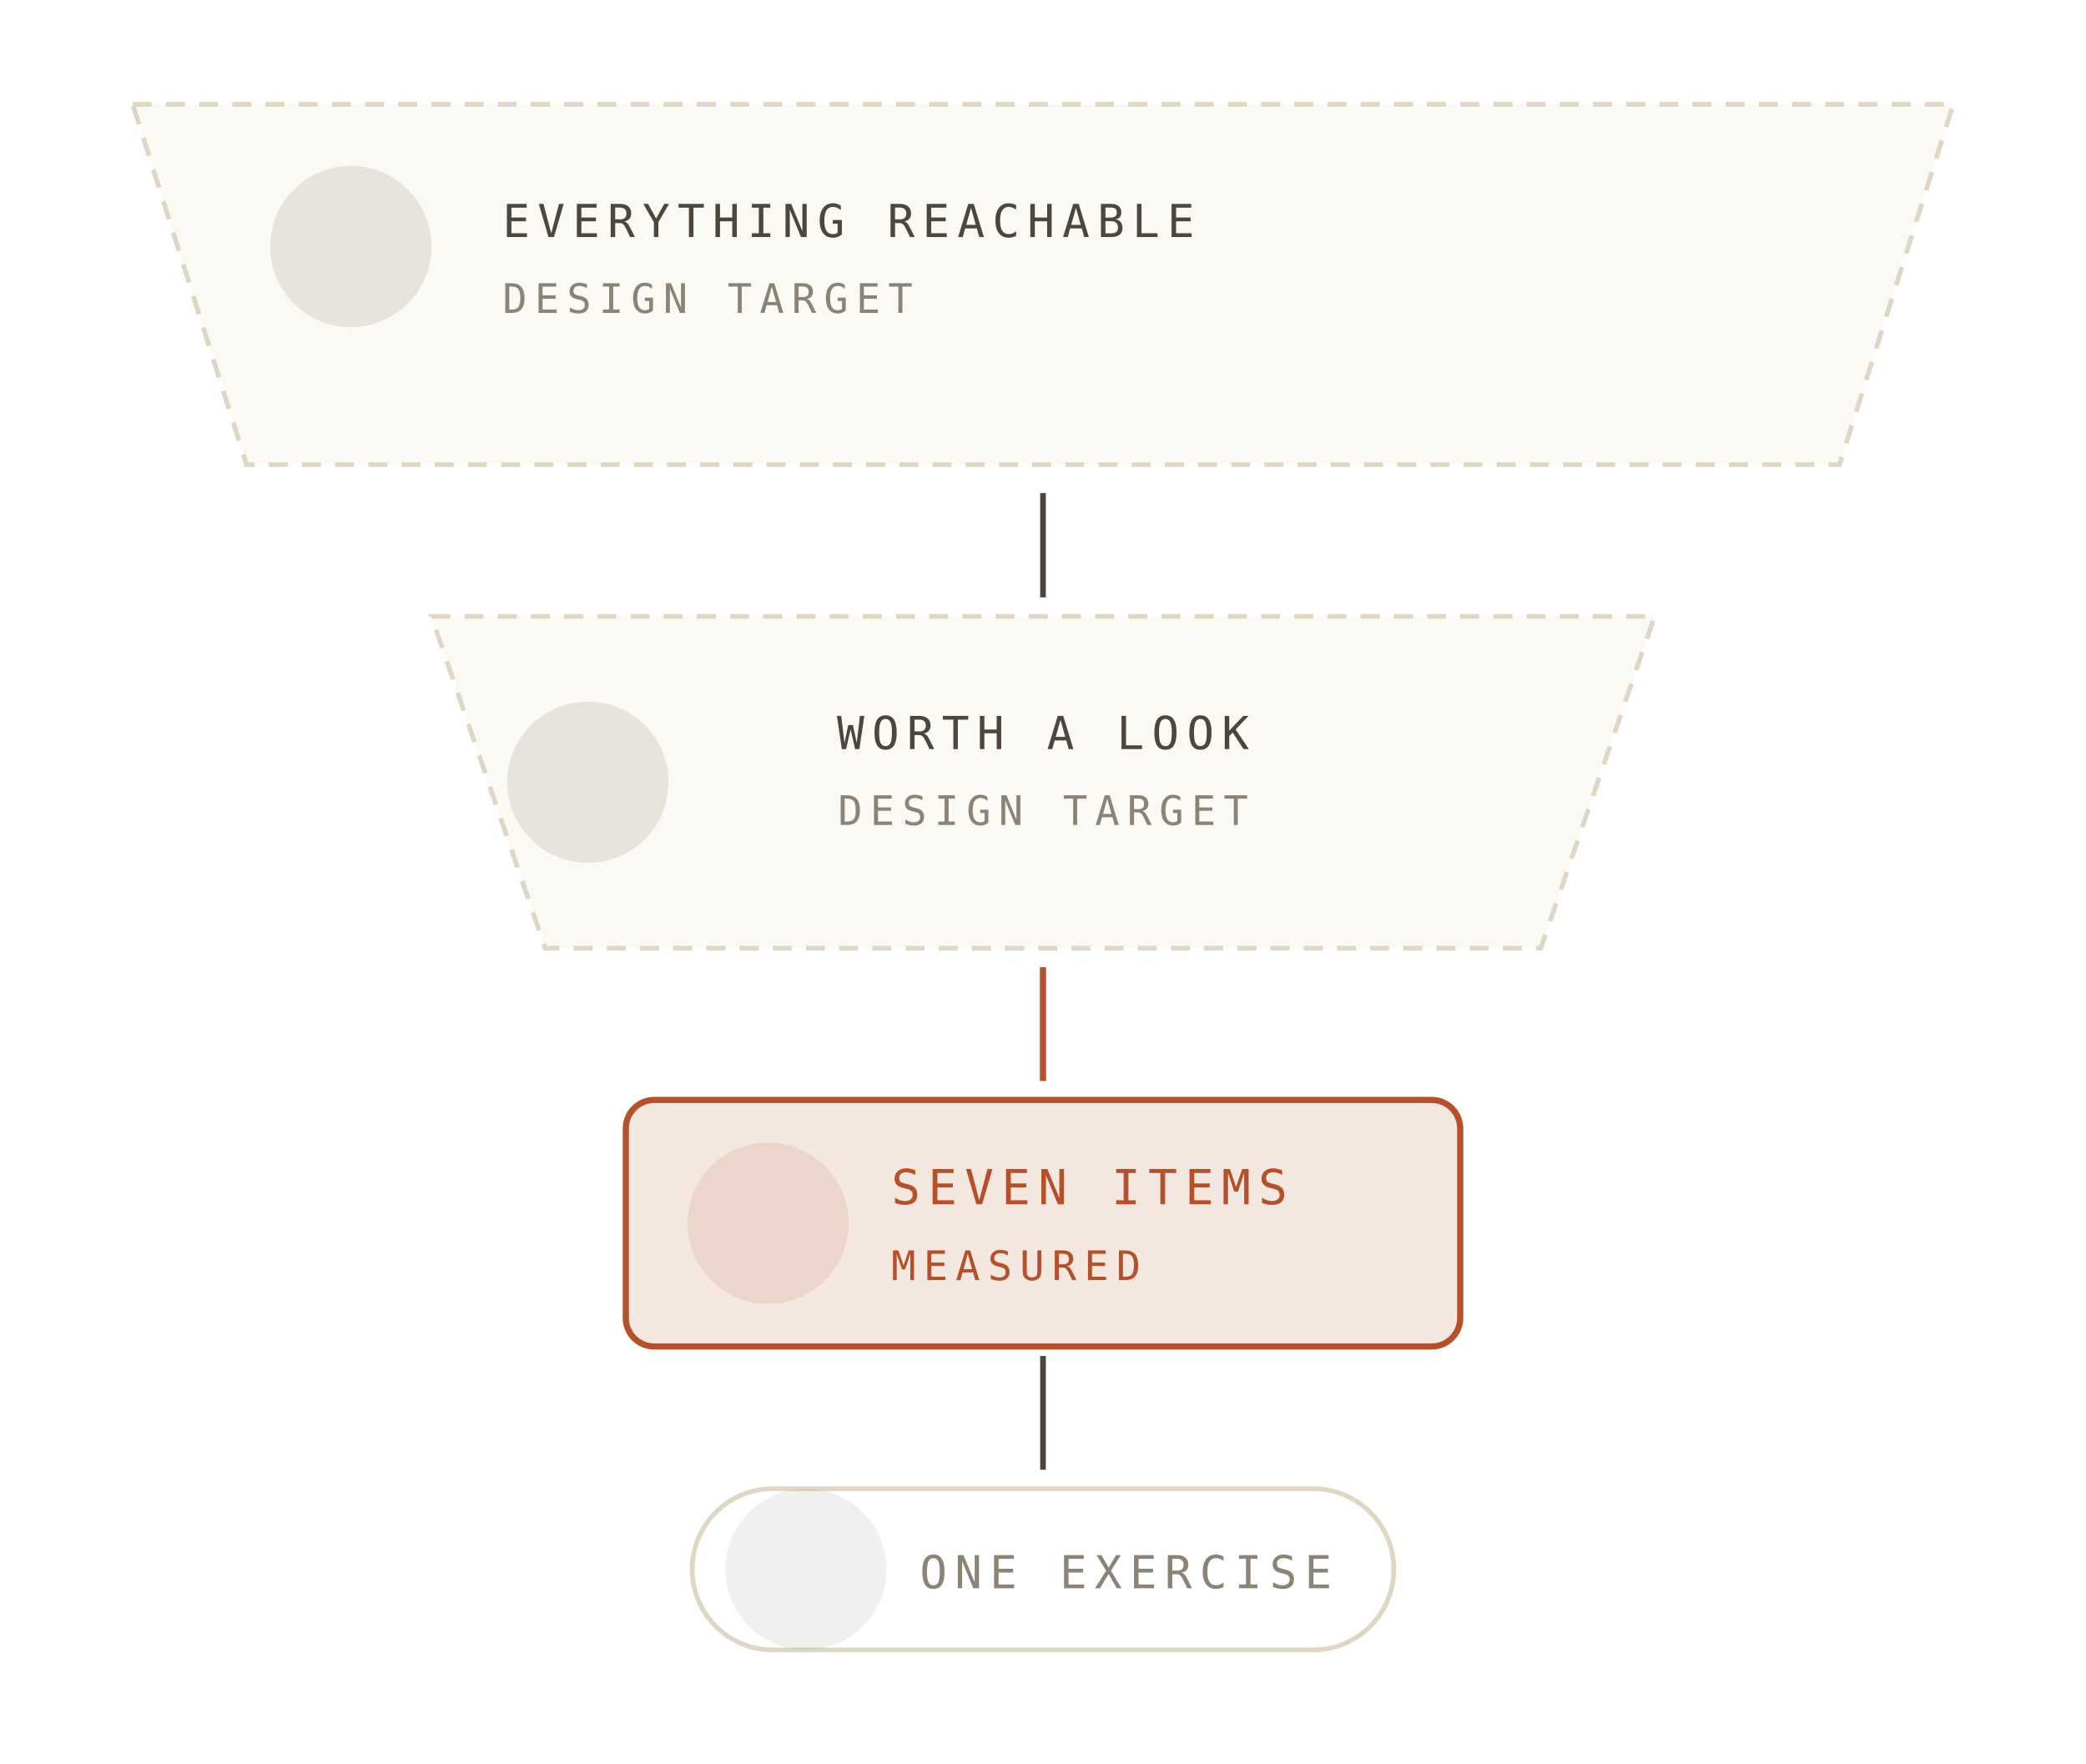
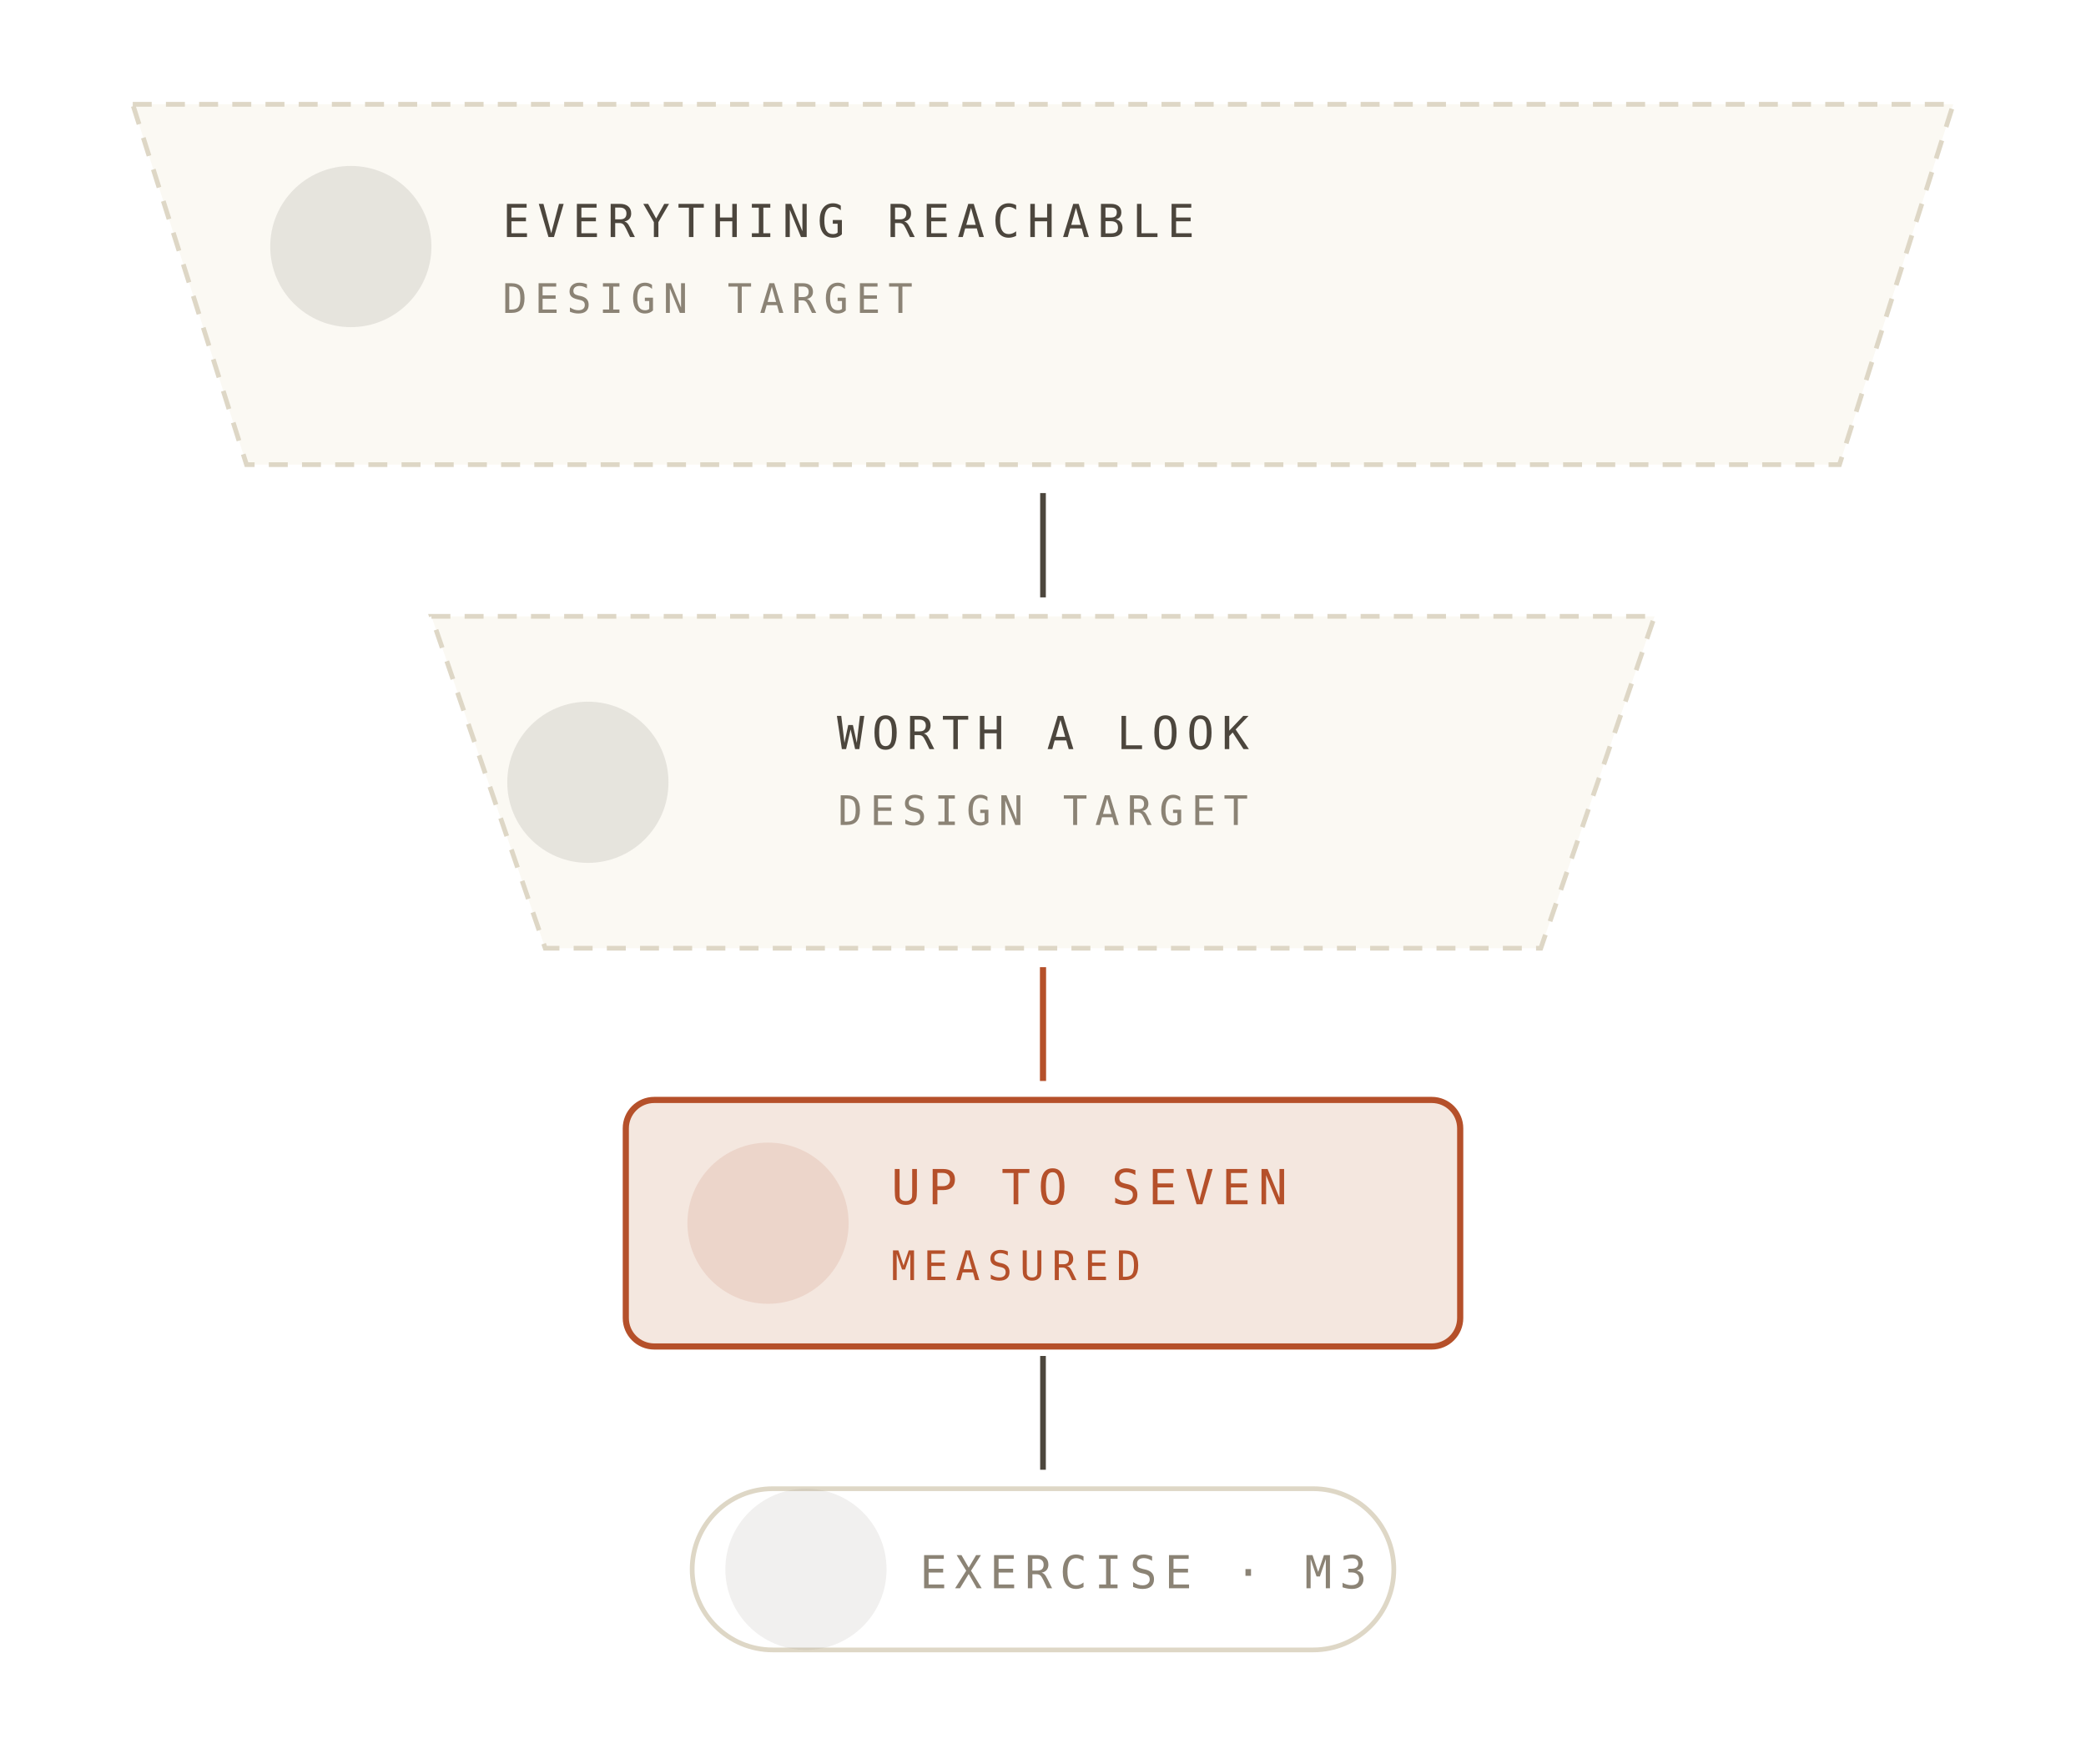
<svg data-dc-tpl="260" viewBox="0 0 440 372" role="img" aria-label="A funnel narrowing from everything reachable through worth a look to seven measured items and one exercise." style="width: 100%; height: auto; display: block;">
  <path data-dc-tpl="261" d="M28 22 H412 L388 98 H52 Z" fill="#FBF9F3" stroke="#DED7C6" stroke-width="1" stroke-dasharray="4 3" />
  <circle data-dc-tpl="262" cx="74" cy="52" r="17" fill="#4C463D" fill-opacity="0.12" />
  <use data-dc-tpl="263" href="#i-funnel" x="64.5" y="42.5" width="19" height="19" fill="none" stroke="#4C463D" stroke-width="1.6" stroke-linecap="round" stroke-linejoin="round" />
  <text data-dc-tpl="264" x="106" y="50" text-anchor="start" font-family="'IBM Plex Mono',monospace" font-size="9.6" letter-spacing="1.6" fill="#4C463D">EVERYTHING REACHABLE</text>
  <text data-dc-tpl="265" x="106" y="66" text-anchor="start" font-family="'IBM Plex Mono',monospace" font-size="8.6" letter-spacing="1.6" fill="#8B8375">DESIGN TARGET</text>
  <path data-dc-tpl="266" d="M220 104 V126" stroke="#4C463D" stroke-width="1.2" marker-end="url(#p-ar)" />
  <path data-dc-tpl="267" d="M91 130 H349 L325 200 H115 Z" fill="#FBF9F3" stroke="#DED7C6" stroke-width="1" stroke-dasharray="4 3" />
  <text data-dc-tpl="268" x="220" y="158" text-anchor="middle" font-family="'IBM Plex Mono',monospace" font-size="9.6" letter-spacing="1.6" fill="#4C463D">WORTH A LOOK</text>
  <text data-dc-tpl="269" x="220" y="174" text-anchor="middle" font-family="'IBM Plex Mono',monospace" font-size="8.6" letter-spacing="1.6" fill="#8B8375">DESIGN TARGET</text>
  <circle data-dc-tpl="270" cx="124" cy="165" r="17" fill="#4C463D" fill-opacity="0.12" />
  <use data-dc-tpl="271" href="#i-sieve" x="114.5" y="155.5" width="19" height="19" fill="none" stroke="#4C463D" stroke-width="1.6" stroke-linecap="round" stroke-linejoin="round" />
  <path data-dc-tpl="272" d="M220 204 V228" stroke="#B5502A" stroke-width="1.3" marker-end="url(#p-ar-a)" />
  <rect data-dc-tpl="273" x="132" y="232" width="176" height="52" rx="6" fill="#F4E7DF" stroke="#B5502A" stroke-width="1.3" />
  <circle data-dc-tpl="274" cx="162" cy="258" r="17" fill="#B5502A" fill-opacity="0.12" />
  <use data-dc-tpl="275" href="#i-inbox" x="152.5" y="248.5" width="19" height="19" fill="none" stroke="#B5502A" stroke-width="1.6" stroke-linecap="round" stroke-linejoin="round" />
-   <text data-dc-tpl="276" x="188" y="254" text-anchor="start" font-family="'IBM Plex Mono',monospace" font-size="10.2" letter-spacing="1.6" fill="#B5502A">SEVEN ITEMS</text>
+   <text data-dc-tpl="276" x="188" y="254" text-anchor="start" font-family="'IBM Plex Mono',monospace" font-size="10.2" letter-spacing="1.6" fill="#B5502A">UP TO SEVEN</text>
  <text data-dc-tpl="277" x="188" y="270" text-anchor="start" font-family="'IBM Plex Mono',monospace" font-size="8.6" letter-spacing="1.6" fill="#B5502A">MEASURED</text>
  <path data-dc-tpl="278" d="M220 286 V310" stroke="#4C463D" stroke-width="1.2" marker-end="url(#p-ar)" />
  <rect data-dc-tpl="279" x="146" y="314" width="148" height="34" rx="17" fill="none" stroke="#DED7C6" stroke-width="1" />
  <circle data-dc-tpl="280" cx="170" cy="331" r="17" fill="#8B8375" fill-opacity="0.12" />
  <use data-dc-tpl="281" href="#i-dumbbell" x="160.5" y="321.5" width="19" height="19" fill="none" stroke="#8B8375" stroke-width="1.6" stroke-linecap="round" stroke-linejoin="round" />
-   <text data-dc-tpl="282" x="194" y="335" text-anchor="start" font-family="'IBM Plex Mono',monospace" font-size="9.6" letter-spacing="1.6" fill="#8B8375">ONE EXERCISE</text>
+   <text data-dc-tpl="282" x="194" y="335" text-anchor="start" font-family="'IBM Plex Mono',monospace" font-size="9.6" letter-spacing="1.6" fill="#8B8375">EXERCISE · M3</text>
</svg>
